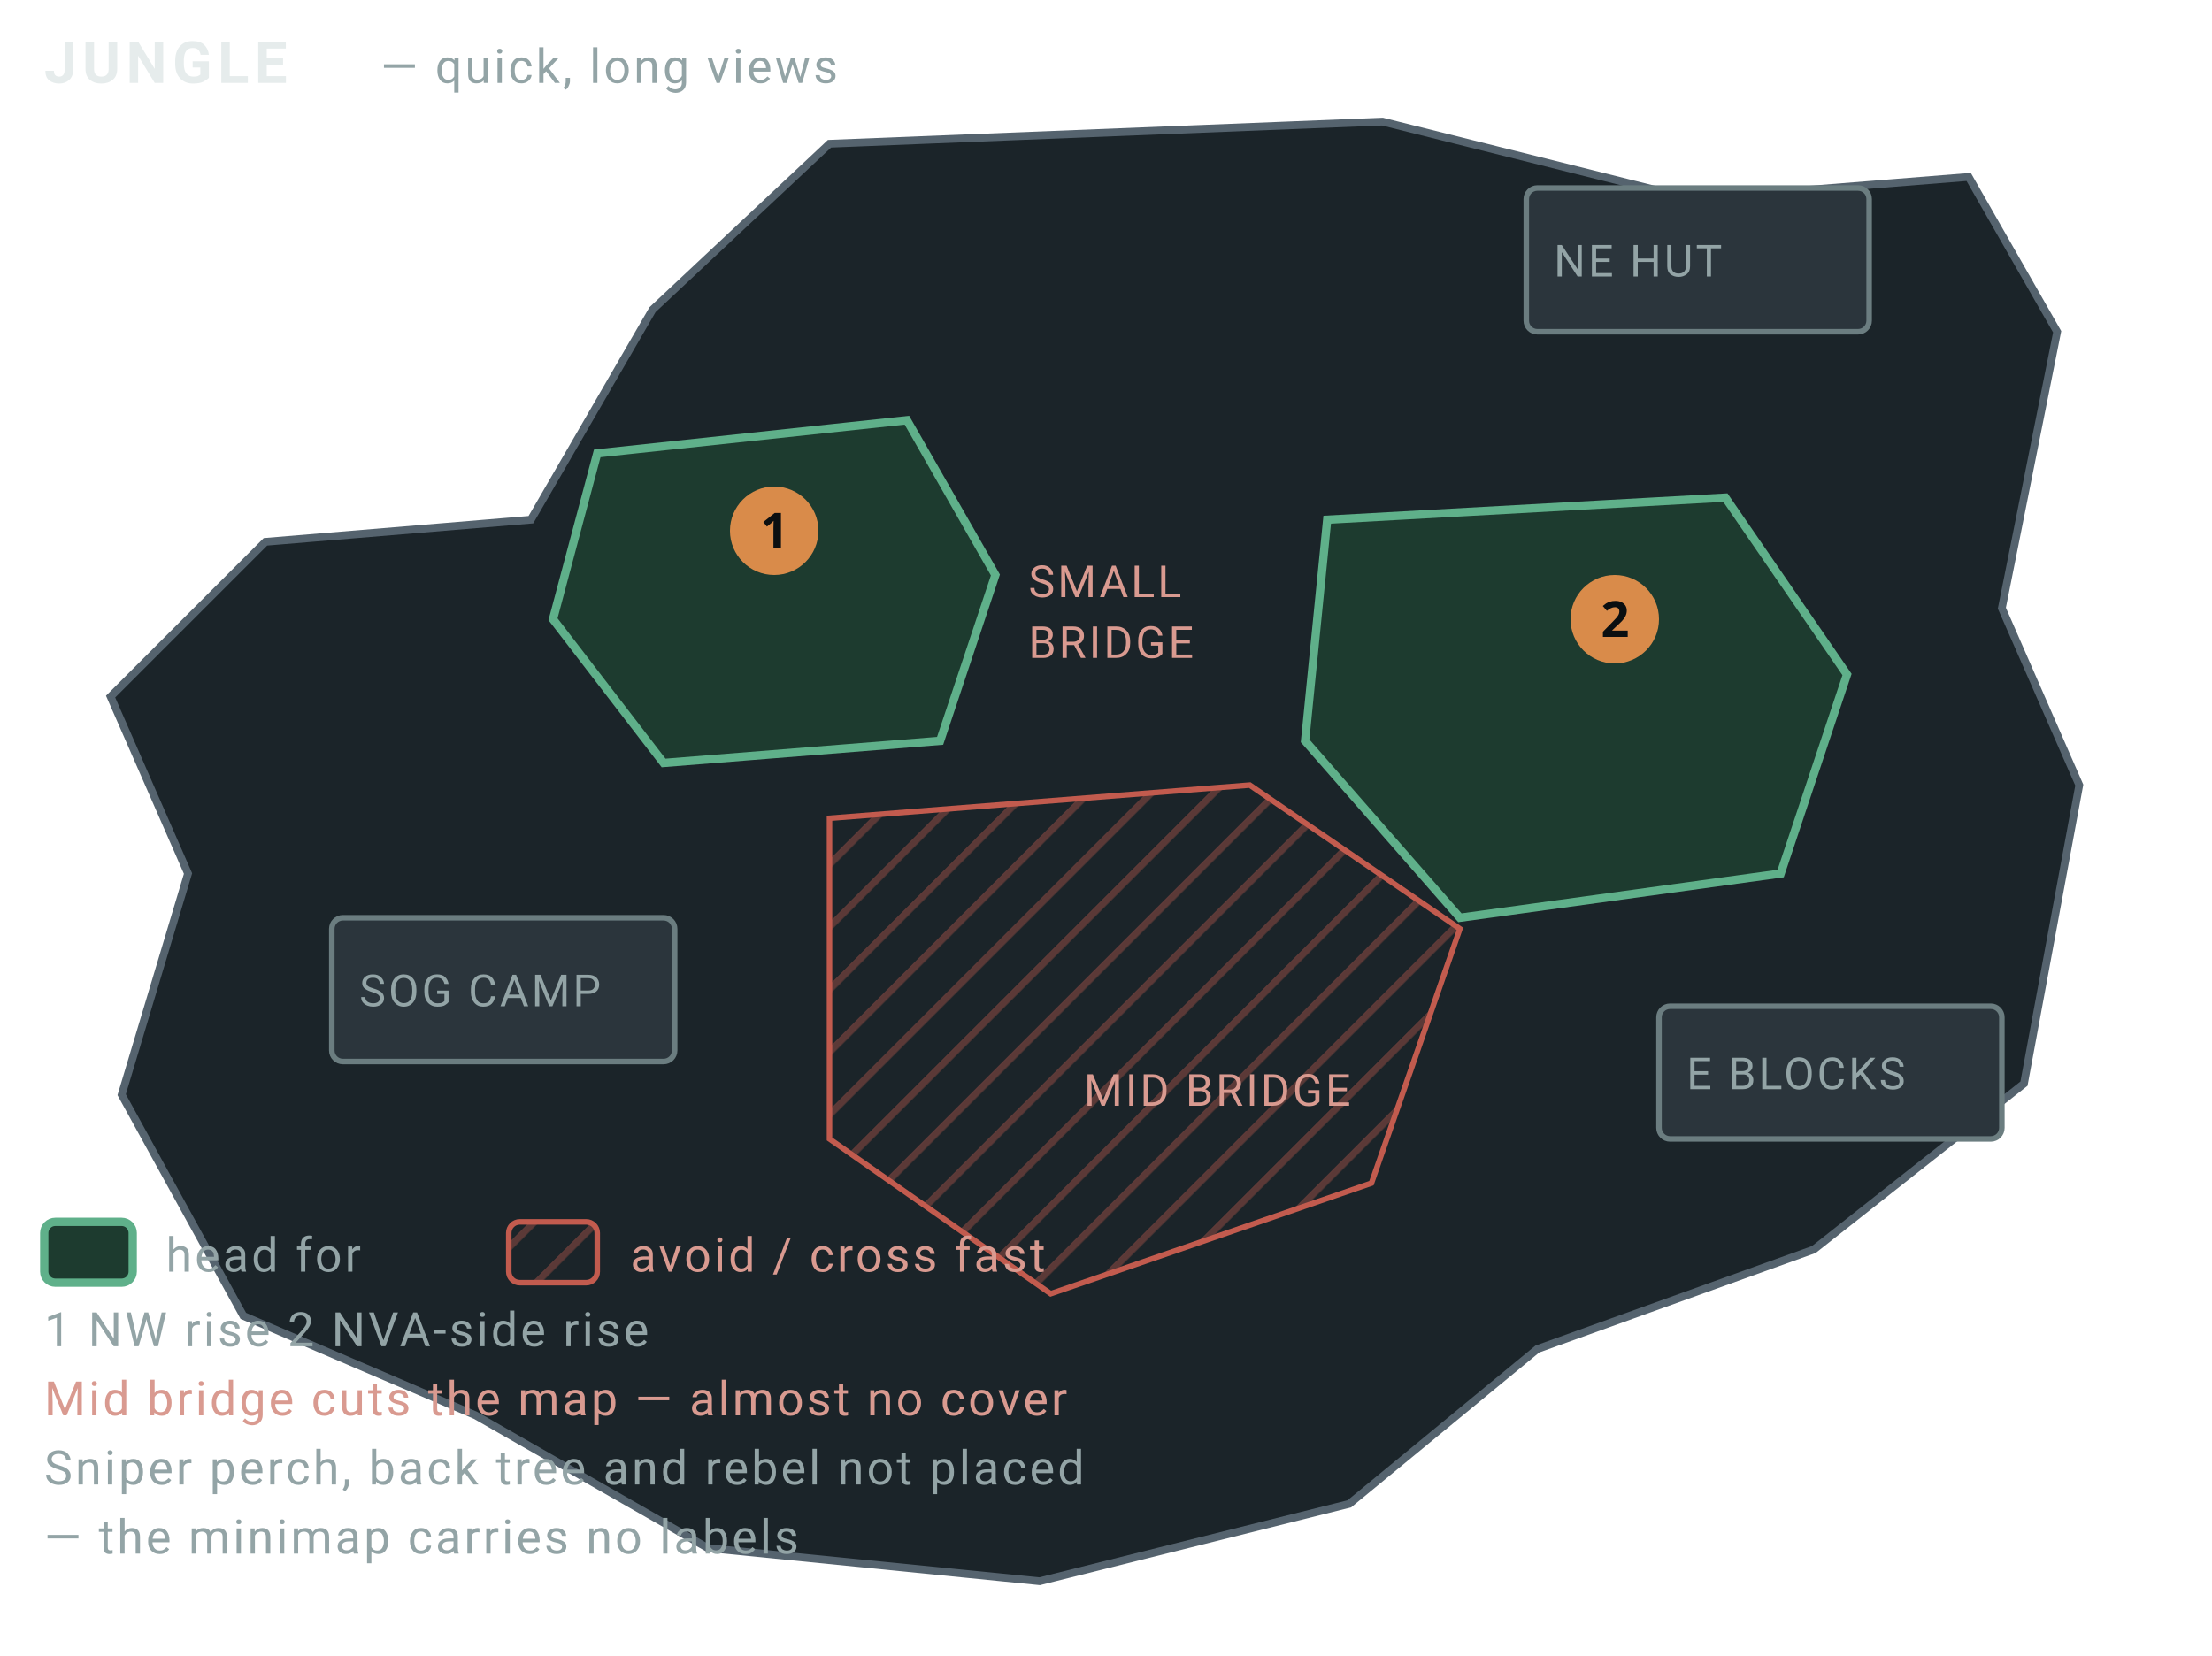
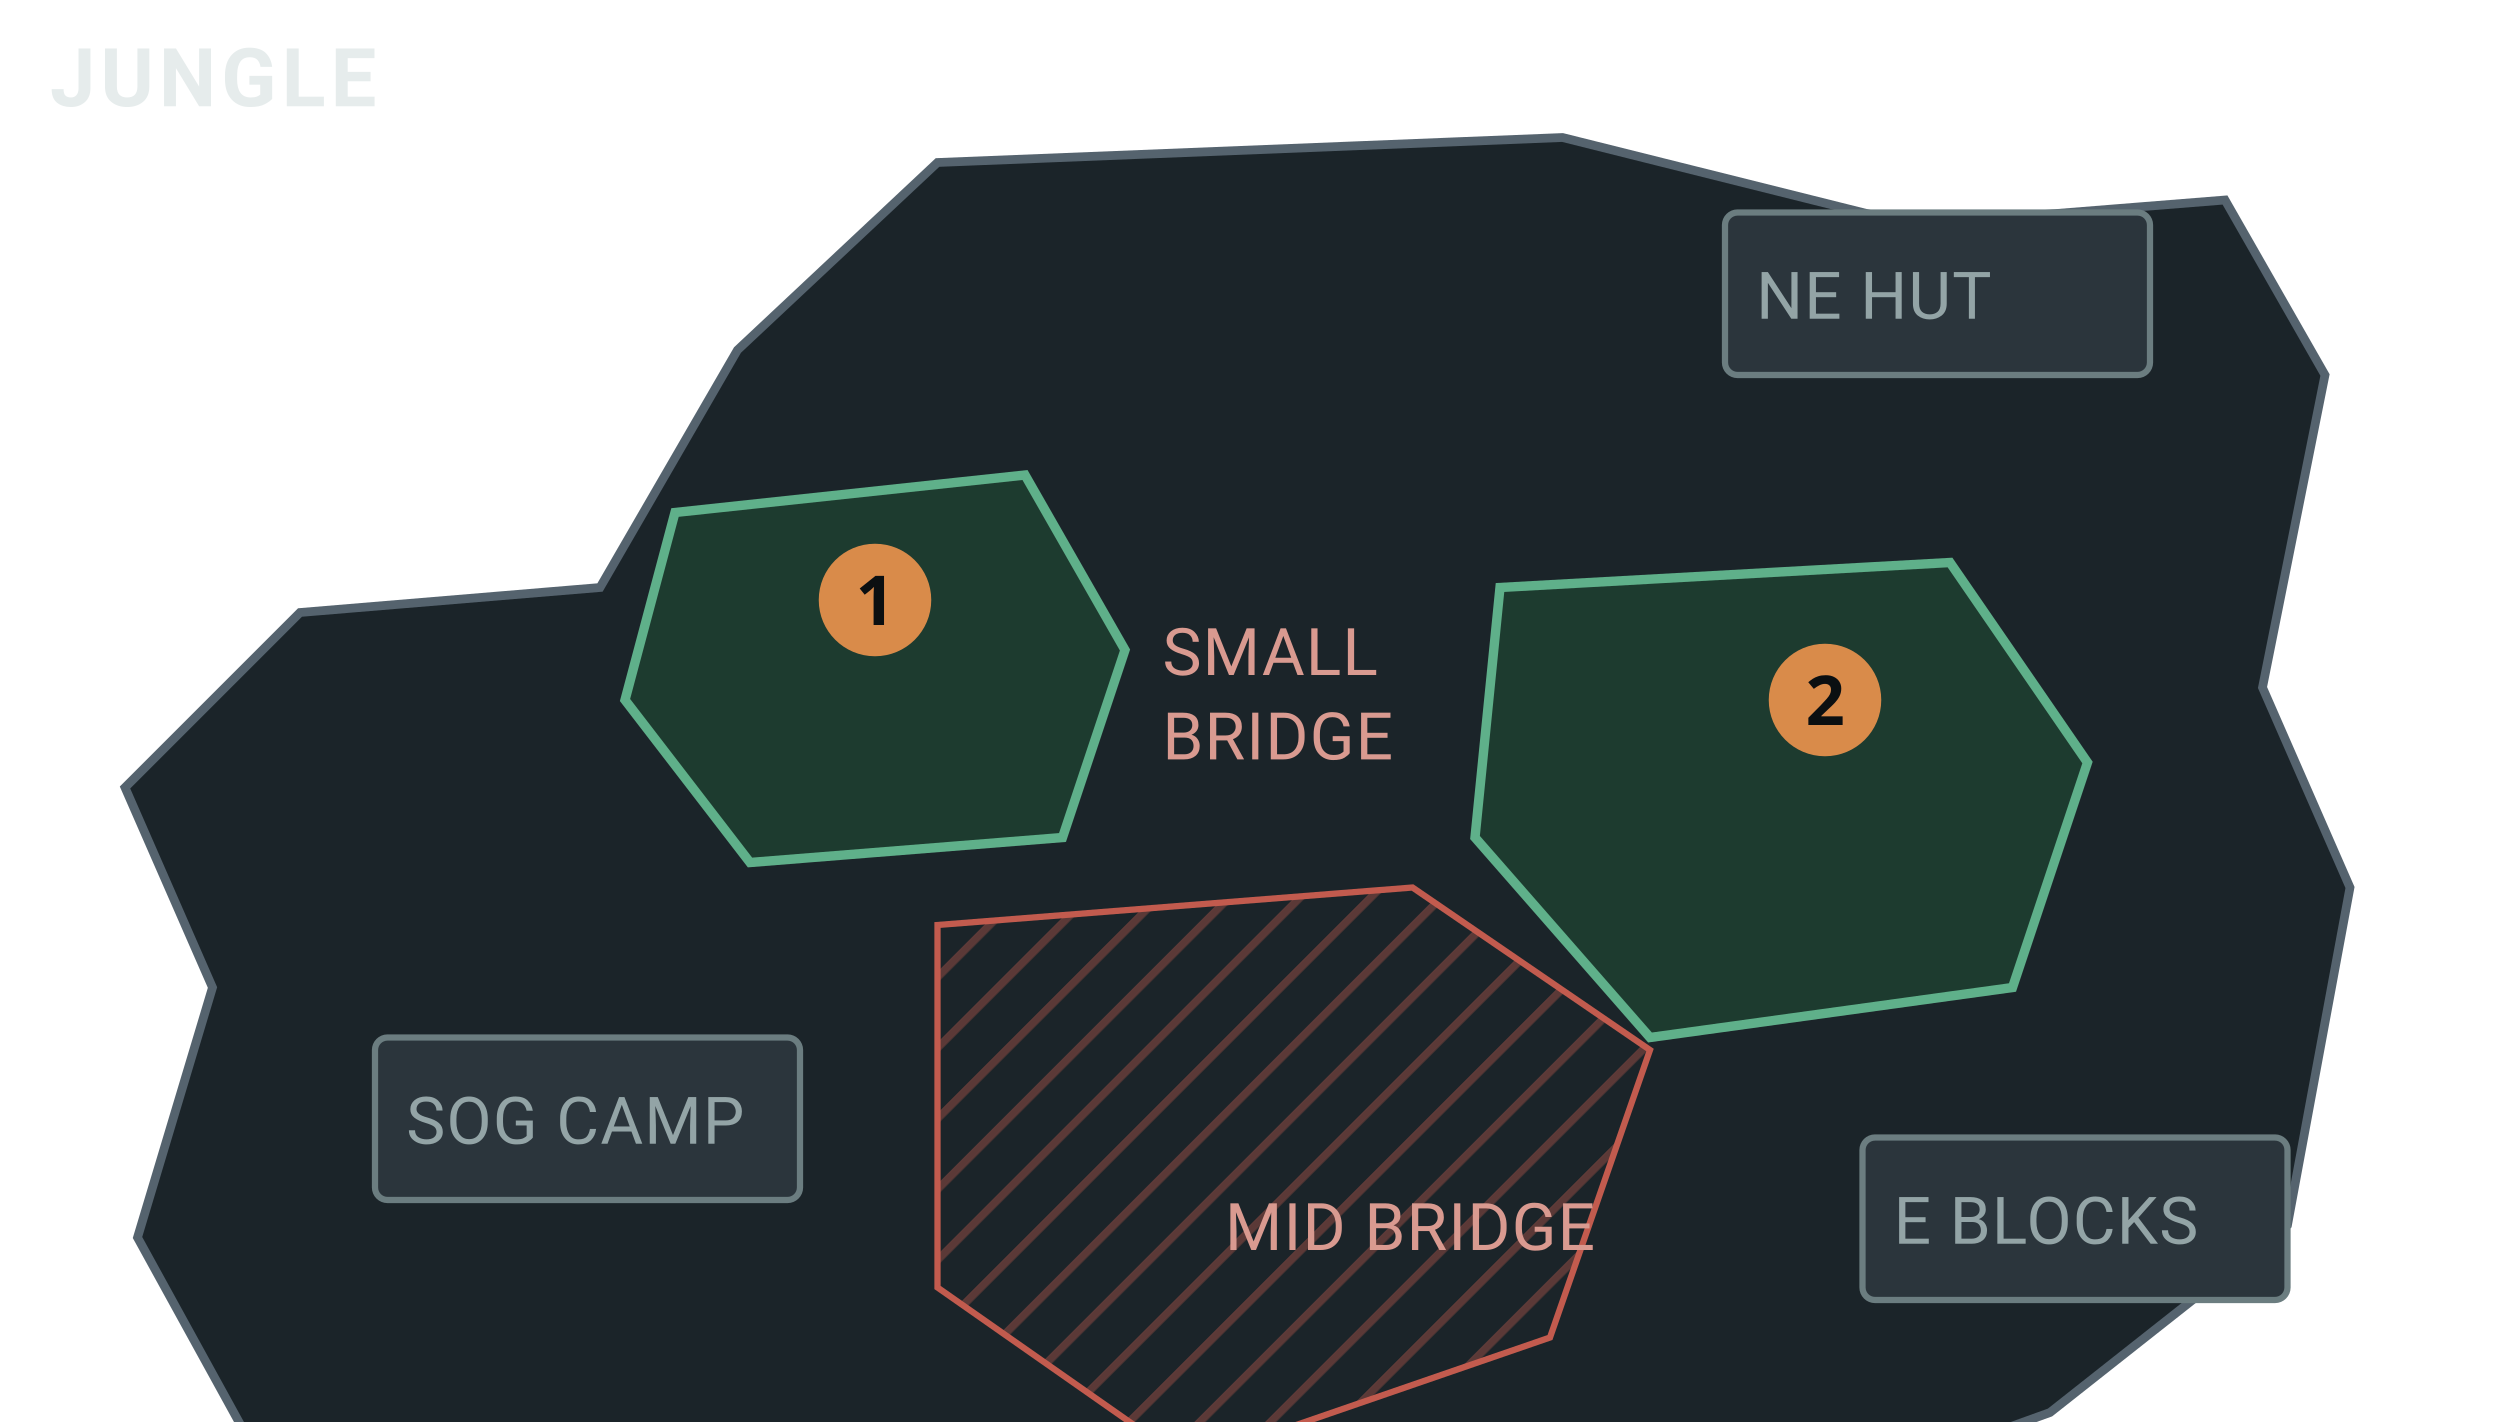
- <svg xmlns="http://www.w3.org/2000/svg" width="400" height="299.5" viewBox="0 0 400 299.5" role="img" aria-label="Jungle tactical schematic, traced from the in-game minimap.">
+ <svg xmlns="http://www.w3.org/2000/svg" width="400" height="227.5" viewBox="0 0 400 227.5" role="img" aria-label="Jungle tactical schematic, traced from the in-game minimap.">
  <defs>
    <pattern id="hz" width="8" height="8" patternTransform="rotate(45)" patternUnits="userSpaceOnUse">
      <line x1="0" y1="0" x2="0" y2="8" stroke="#c25b4e" stroke-width="2.5" opacity="0.38" />
    </pattern>
    <style>
.terr{fill:#1b2429;stroke:#55636e;stroke-width:1.4}
.b{fill:#39454c;stroke:#8fb0aa;stroke-width:1.1}
.s{fill:#2b353c;stroke:#6b7d80;stroke-width:1}
.sp{fill:#17313a;stroke:#8fb0aa;stroke-width:1.3}
.rock{fill:#333f45;stroke:#7d8f92;stroke-width:0.9}
.water{fill:#24343c;stroke:#8fb0aa;stroke-width:1}
.hot{fill:url(#hz);stroke:#c25b4e;stroke-width:1}
.lbl{fill:#e6ecec;font-family:ui-sans-serif,system-ui,'Segoe UI',Roboto,sans-serif;
-      font-size:9.0px;letter-spacing:0.7px}
+      font-size:11.5px;letter-spacing:0.4px}
.lbl2{fill:#93a4a6;font-family:ui-sans-serif,system-ui,'Segoe UI',Roboto,sans-serif;
-       font-size:8.0px;letter-spacing:0.5px}
+       font-size:10.5px;letter-spacing:0.2px}
.hotlbl{fill:#d99a90;font-family:ui-sans-serif,system-ui,'Segoe UI',Roboto,sans-serif;
-         font-size:8.0px;letter-spacing:0.5px}
+         font-size:10.5px;letter-spacing:0.2px}
.ttl{fill:#e6ecec;font-family:ui-sans-serif,system-ui,'Segoe UI',Roboto,sans-serif;
-      font-size:10.5px;letter-spacing:1.0px;font-weight:600}
- .key{fill:#93a4a6;font-family:ui-sans-serif,system-ui,'Segoe UI',Roboto,sans-serif;
-      font-size:8.6px;letter-spacing:0.5px}
- .keyhot{fill:#d99a90;font-family:ui-sans-serif,system-ui,'Segoe UI',Roboto,sans-serif;
-         font-size:8.6px;letter-spacing:0.5px}
+      font-size:13.0px;letter-spacing:0.8px;font-weight:600}
.pin{fill:#d98b4a}
- .pinn{fill:#0b0f11;font-family:ui-sans-serif,system-ui,sans-serif;font-size:9px;font-weight:700}
+ .pinn{fill:#0b0f11;font-family:ui-sans-serif,system-ui,sans-serif;font-size:11px;font-weight:700}
.link{stroke:#55636e;stroke-width:1.3;fill:none;stroke-dasharray:3 3}

.go{fill:#1d3b2f;stroke:#5fb08a;stroke-width:1.5}
.golbl{fill:#a9dcc0;font-family:ui-sans-serif,system-ui,'Segoe UI',Roboto,sans-serif;
-        font-size:9px;letter-spacing:0.7px}
+        font-size:11.5px;letter-spacing:0.4px}
</style>
  </defs>
-   <text class="ttl" x="8" y="15">JUNGLE</text>
-   <text class="key" x="68.84" y="15">— quick, long views</text>
+   <text class="ttl" x="8" y="17">JUNGLE</text>
  <path class="terr" d="M150 26 L250 22 L306 36 L356 32 L372 60 L362 110 L376 142 L366 196 L328 226 L278 244 L244 272 L188 286 L128 280 L86 256 L44 238 L22 198 L34 158 L20 126 L48 98 L96 94 L118 56 Z" />
  <path class="go" d="M108 82 L164 76 L180 104 L170 134 L120 138 L100 112 Z" />
  <path class="go" d="M240 94 L312 90 L334 122 L322 158 L264 166 L236 134 Z" />
  <path class="hot" d="M150 148 L226 142 L264 168 L248 214 L190 234 L150 206 Z" />
-   <rect class="s" x="60" y="166" width="62" height="26" rx="2" />
-   <text class="lbl2" x="65" y="182">SOG CAMP</text>
-   <rect class="s" x="276" y="34" width="62" height="26" rx="2" />
-   <text class="lbl2" x="281" y="50">NE HUT</text>
-   <rect class="s" x="300" y="182" width="62" height="24" rx="2" />
-   <text class="lbl2" x="305" y="197">E BLOCKS</text>
+   <rect class="s" x="60" y="166" width="68" height="26" rx="2" />
+   <text class="lbl2" x="65" y="183">SOG CAMP</text>
+   <rect class="s" x="276" y="34" width="68" height="26" rx="2" />
+   <text class="lbl2" x="281" y="51">NE HUT</text>
+   <rect class="s" x="298" y="182" width="68" height="26" rx="2" />
+   <text class="lbl2" x="303" y="199">E BLOCKS</text>
  <text class="hotlbl" x="186" y="108">SMALL</text>
-   <text class="hotlbl" x="186" y="119">BRIDGE</text>
+   <text class="hotlbl" x="186" y="121.5">BRIDGE</text>
  <text class="hotlbl" x="196" y="200">MID BRIDGE</text>
-   <circle class="pin" cx="140" cy="96" r="8" />
-   <text class="pinn" x="137.5" y="99.2">1</text>
-   <circle class="pin" cx="292" cy="112" r="8" />
-   <text class="pinn" x="289.5" y="115.2">2</text>
-   <rect class="go" x="8" y="221" width="16" height="11" rx="2" />
-   <text class="key" x="30" y="230">head for</text>
-   <rect class="hot" x="92" y="221" width="16" height="11" rx="2" />
-   <text class="keyhot" x="114" y="230">avoid / cross fast</text>
-   <text class="key" x="8" y="243.5">1  NW rise    2  NVA-side rise</text>
-   <text class="keyhot" x="8" y="256">Mid bridge cuts the map — almost no cover</text>
-   <text class="key" x="8" y="268.5">Sniper perch, back tree and rebel not placed</text>
-   <text class="key" x="8" y="281">— the minimap carries no labels</text>
+   <circle class="pin" cx="140" cy="96" r="9" />
+   <text class="pinn" x="136.9" y="100">1</text>
+   <circle class="pin" cx="292" cy="112" r="9" />
+   <text class="pinn" x="288.9" y="116">2</text>
</svg>
